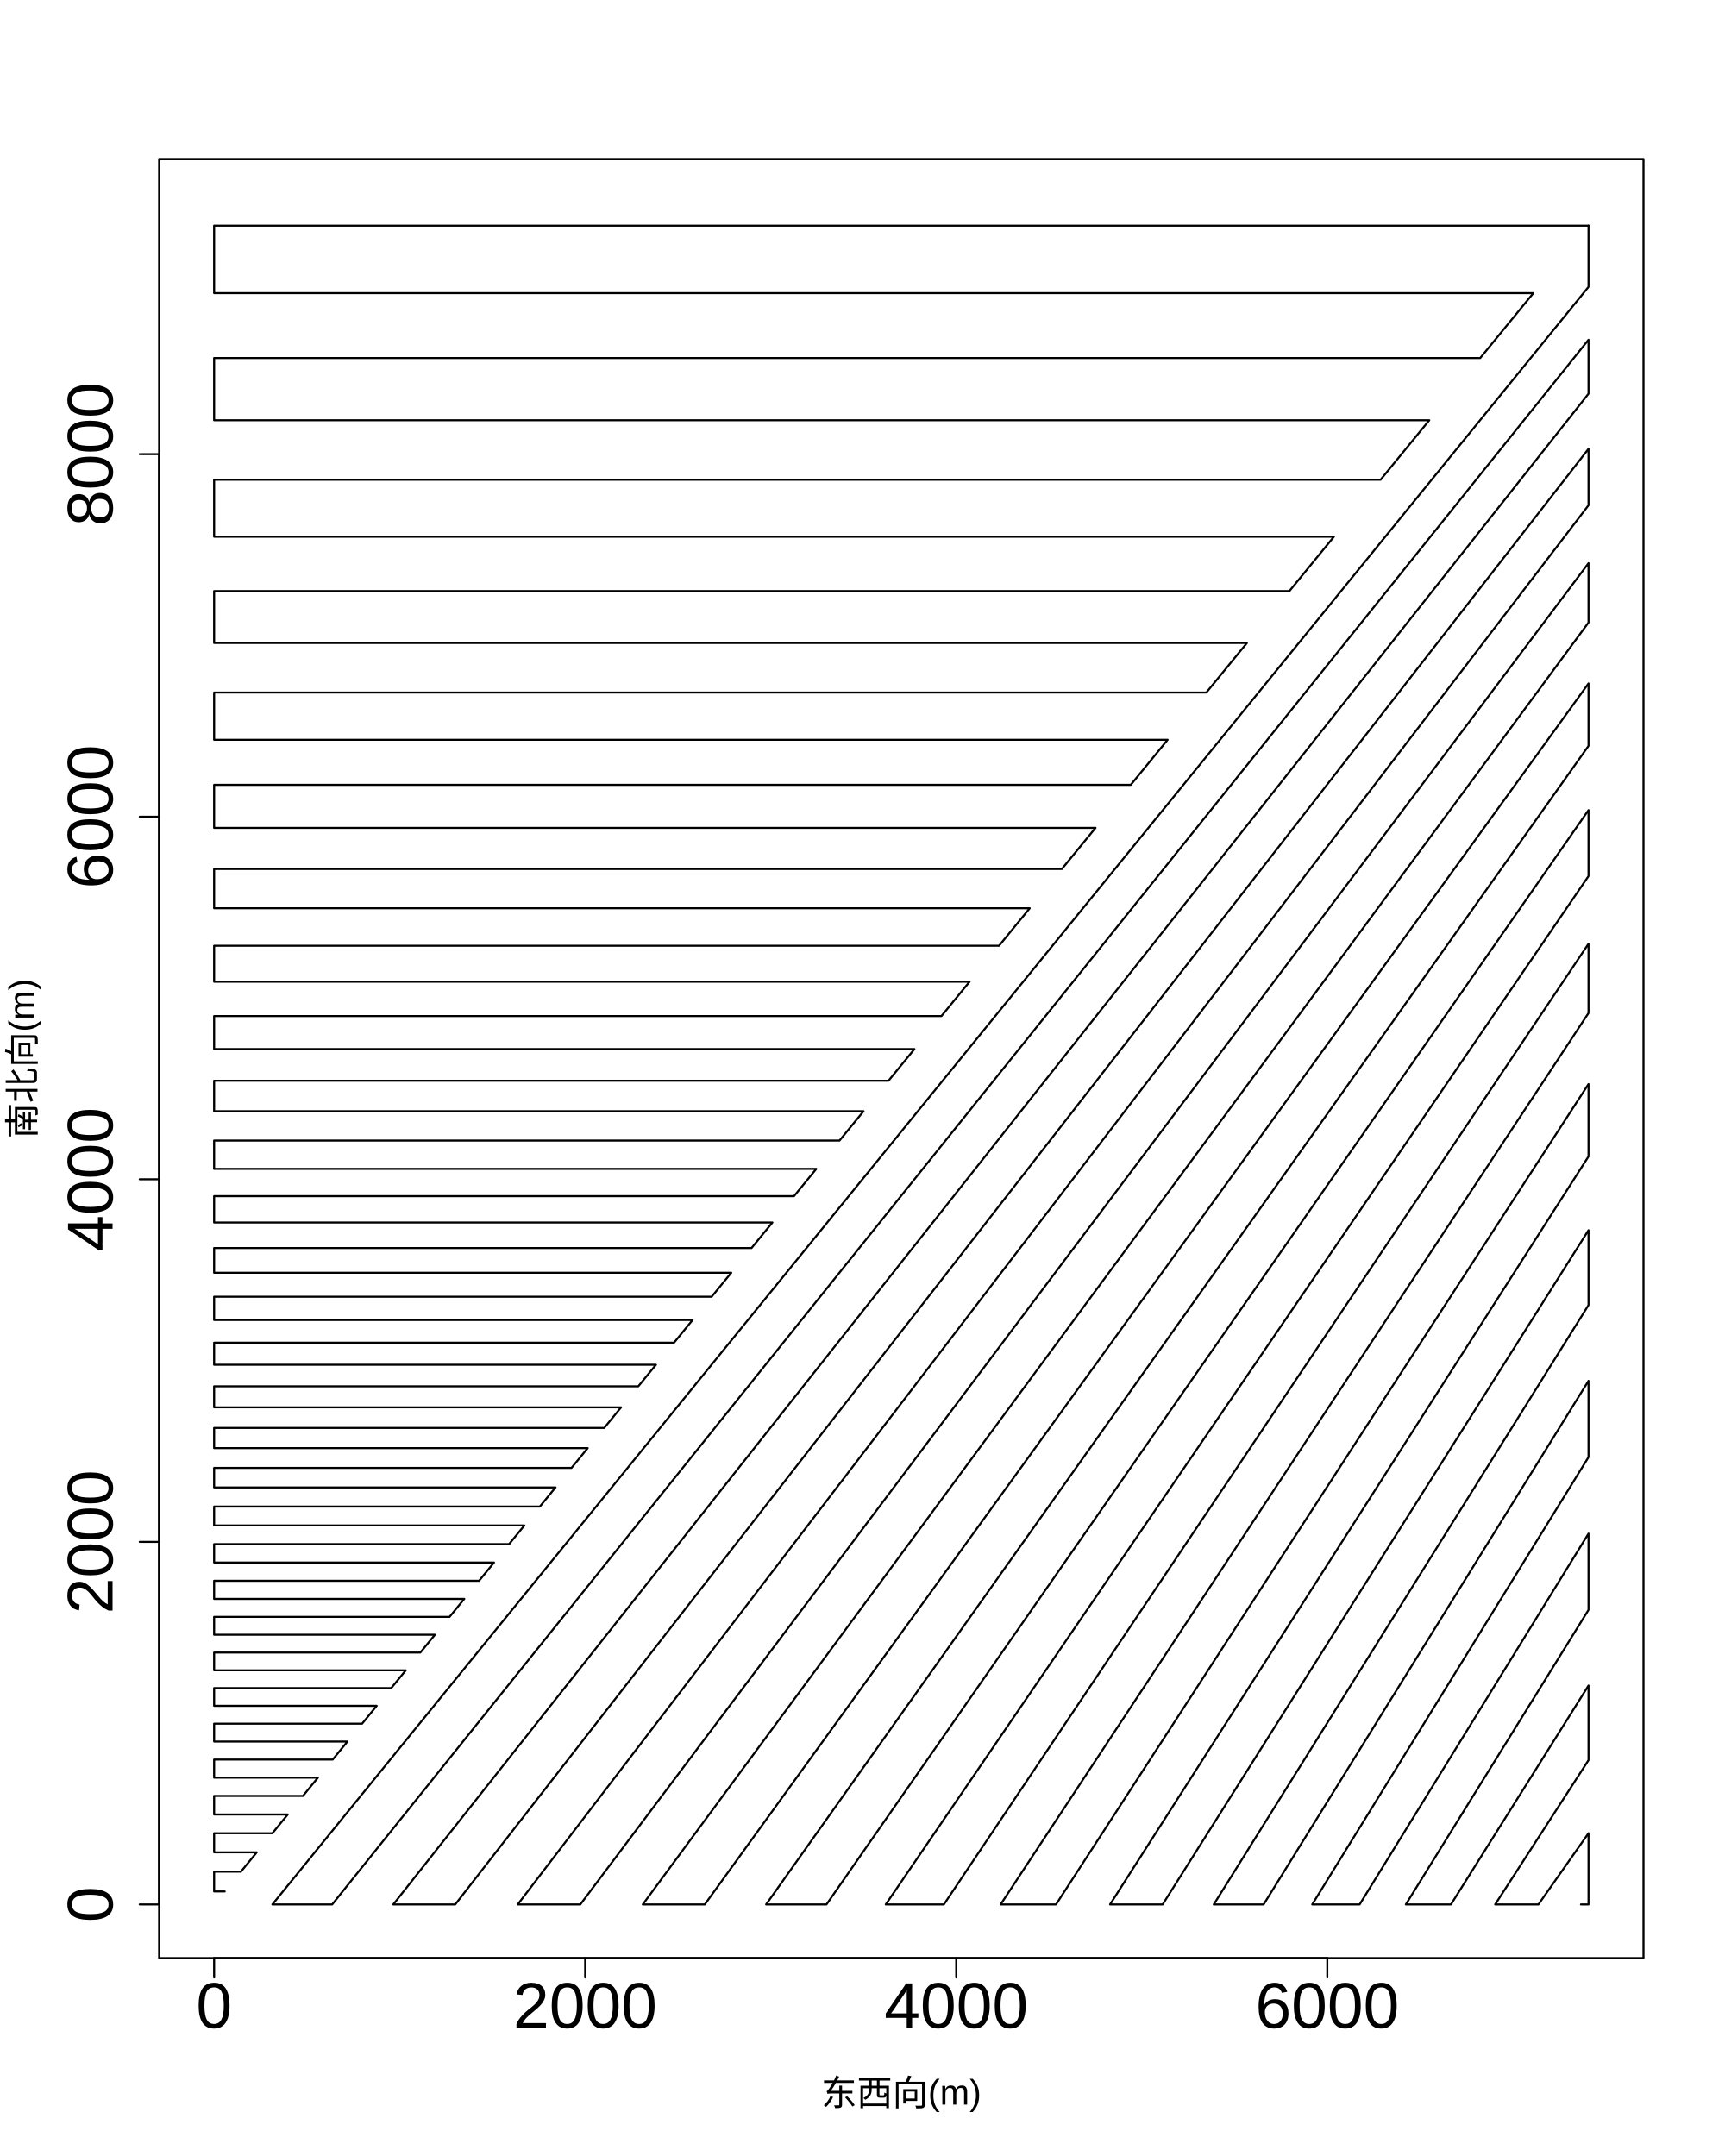
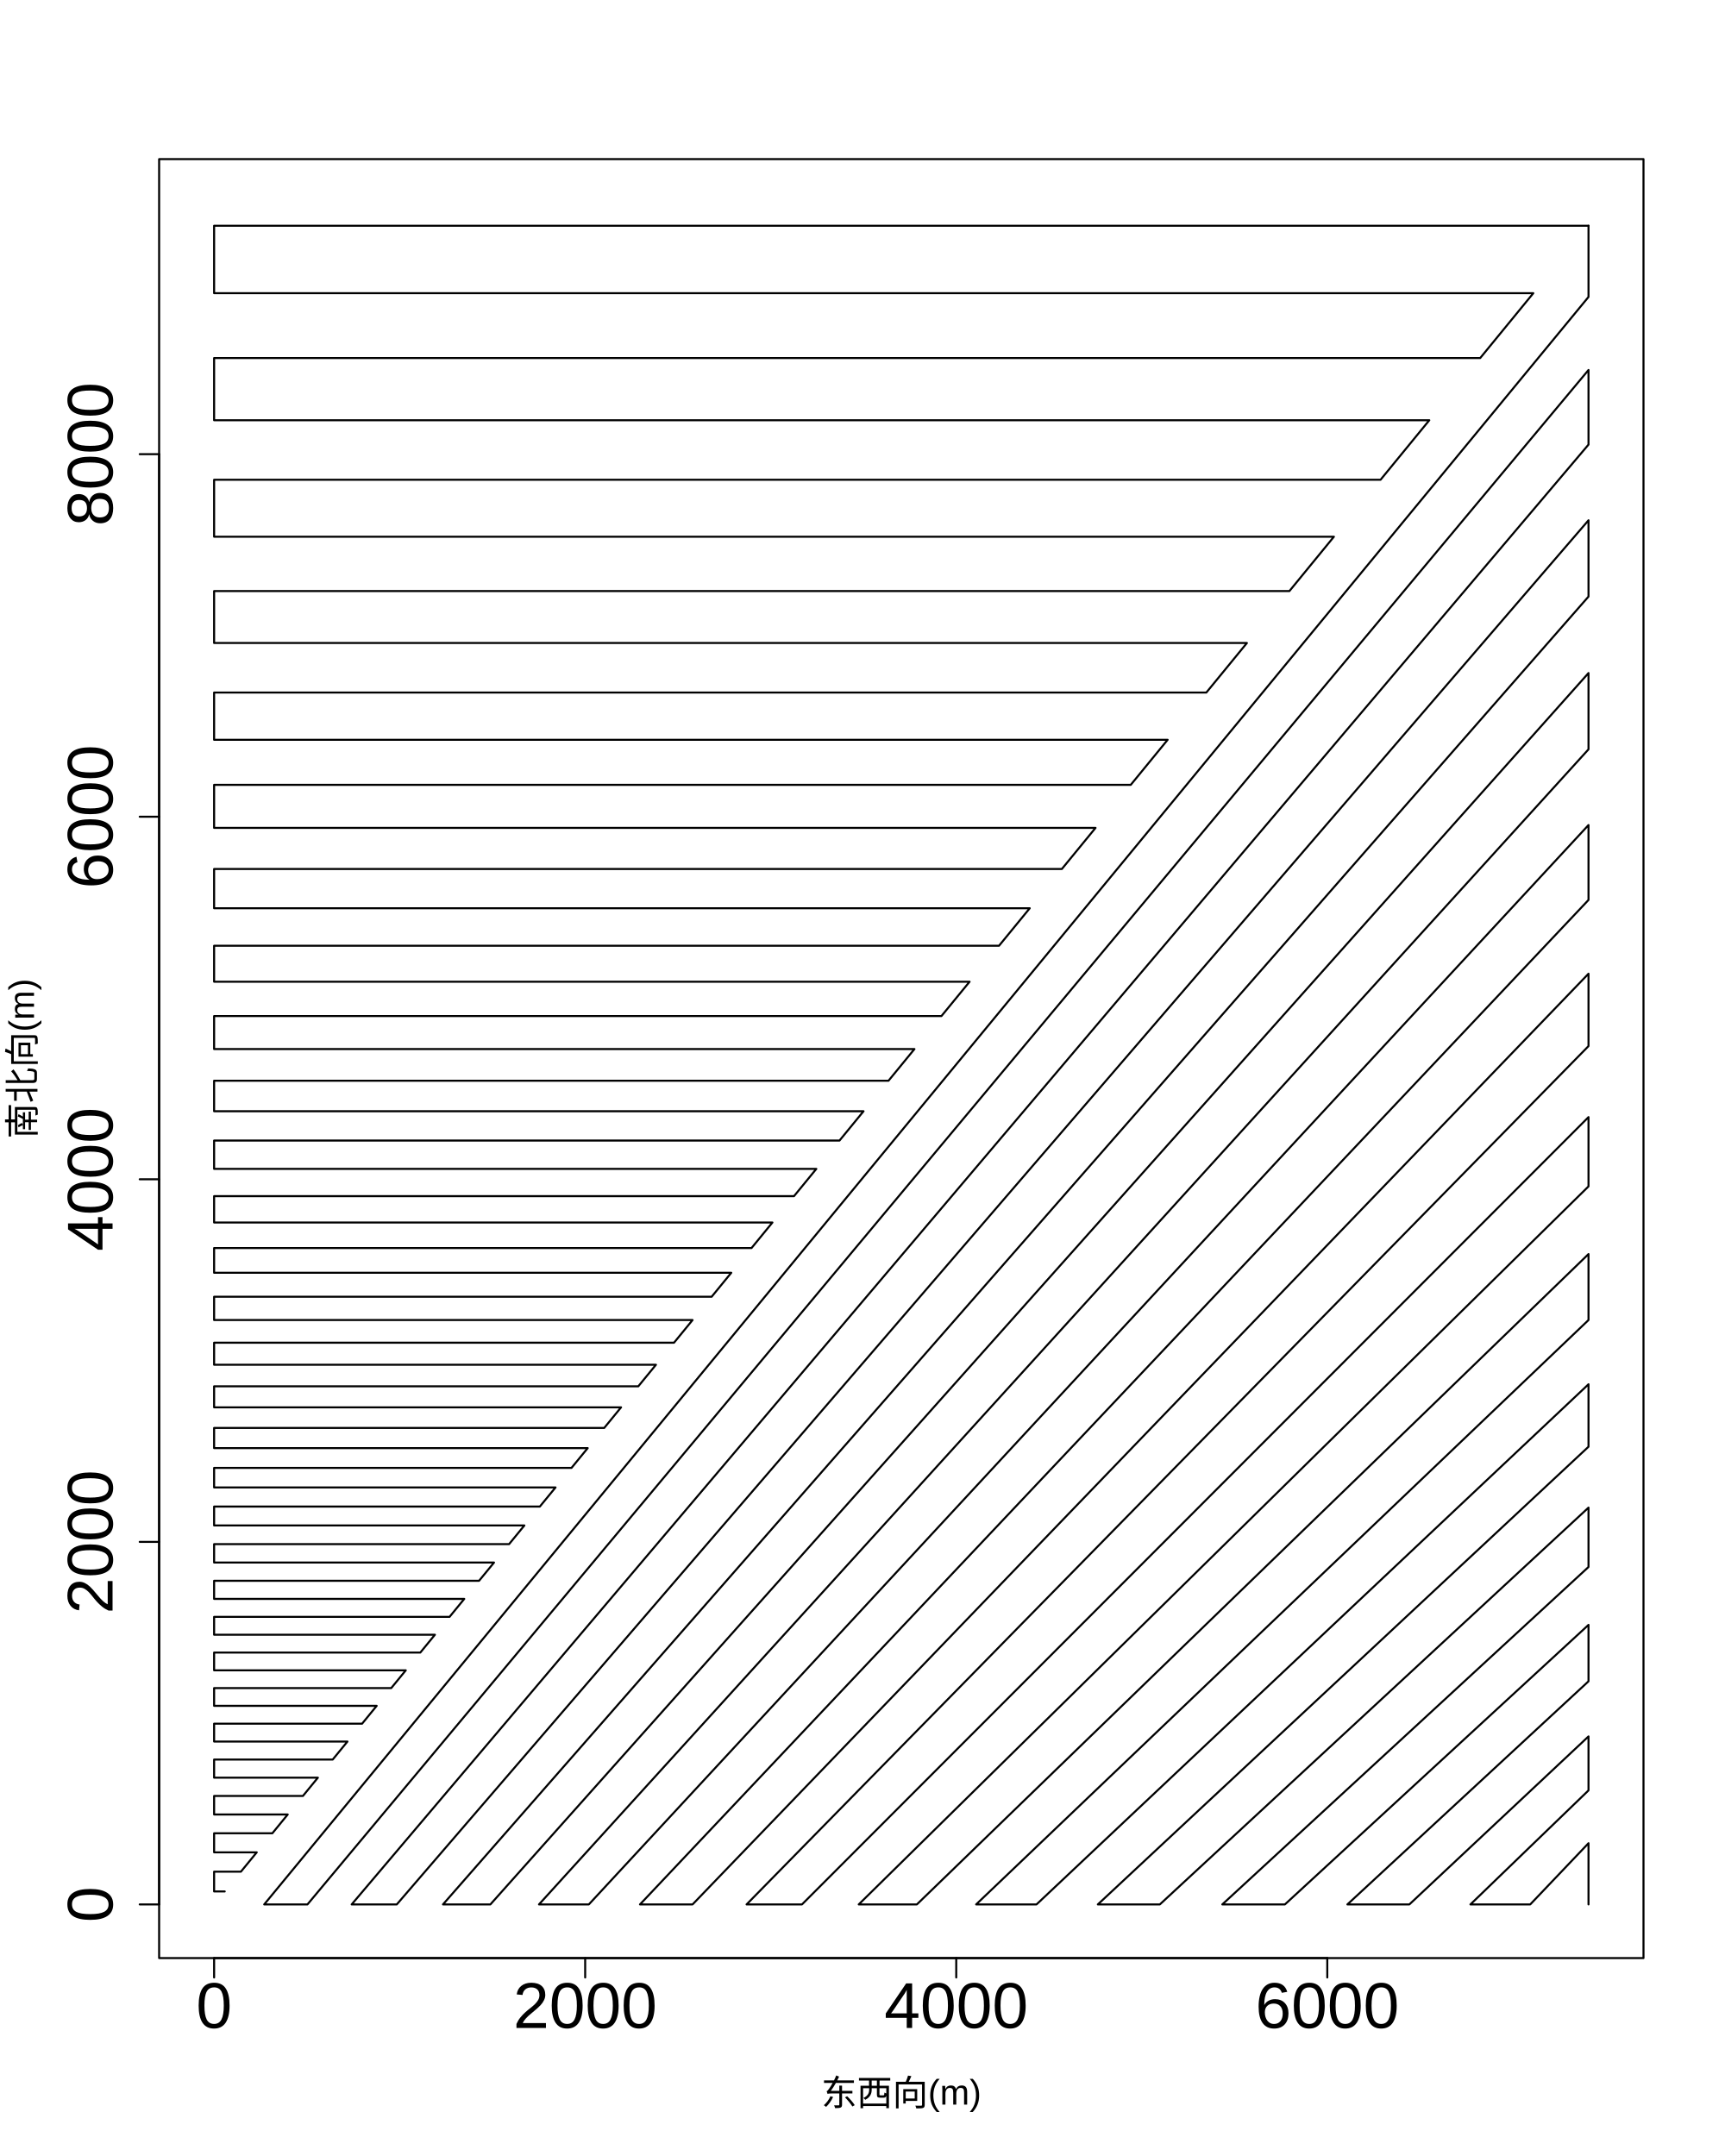
<svg xmlns="http://www.w3.org/2000/svg" class="httpgd" width="640.00" height="800.00" viewBox="0 0 640.00 800.00">
  <defs>
    <style type="text/css">
    .httpgd line, .httpgd polyline, .httpgd polygon, .httpgd path, .httpgd rect, .httpgd circle {
      fill: none;
      stroke: #000000;
      stroke-linecap: round;
      stroke-linejoin: round;
      stroke-miterlimit: 10.00;
    }
  </style>
    <clipPath id="c0">
      <rect x="0.00" y="0.00" width="640.00" height="800.00" />
    </clipPath>
    <clipPath id="c1">
      <rect x="59.04" y="59.04" width="550.72" height="667.52" />
    </clipPath>
    <clipPath id="c2">
      <rect x="0.00" y="0.00" width="640.00" height="800.00" />
    </clipPath>
    <clipPath id="c3">
      <rect x="59.04" y="59.04" width="550.72" height="667.52" />
    </clipPath>
  </defs>
  <rect width="100%" height="100%" style="stroke: none;fill: #FFFFFF;" />
  <g clip-path="url(#c0)">
</g>
  <g clip-path="url(#c1)">
    <polyline points="589.36,83.76 79.44,83.76 79.44,108.79 568.88,108.79 549.18,132.85 79.44,132.85 79.44,155.93 530.29,155.93 512.20,178.02 79.44,178.02 79.44,199.15 494.90,199.15 478.39,219.32 79.44,219.32 79.44,238.59 462.62,238.59 447.57,256.97 79.44,256.97 79.44,274.50 433.21,274.50 419.53,291.22 79.44,291.22 79.44,307.19 406.46,307.19 393.97,322.44 79.44,322.44 79.44,337.01 382.05,337.01 370.65,350.93 79.44,350.93 79.44,364.27 359.73,364.27 349.28,377.02 79.44,377.02 79.44,389.26 339.27,389.26 329.65,401.01 79.44,401.01 79.44,412.33 320.38,412.33 311.47,423.21 79.44,423.21 79.44,433.72 302.87,433.72 294.59,443.84 79.44,443.84 79.44,453.62 286.58,453.62 278.83,463.09 79.44,463.09 79.44,472.27 271.31,472.27 264.03,481.17 79.44,481.17 79.44,489.81 256.95,489.81 250.07,498.22 79.44,498.22 79.44,506.40 243.37,506.40 236.82,514.40 79.44,514.40 79.44,522.20 230.43,522.20 224.17,529.85 79.44,529.85 79.44,537.33 218.05,537.33 212.03,544.68 79.44,544.68 79.44,551.92 206.11,551.92 200.29,559.02 79.44,559.02 79.44,566.03 194.55,566.03 188.88,572.96 79.44,572.96 79.44,579.79 183.29,579.79 177.74,586.56 79.44,586.56 79.44,593.28 172.25,593.28 166.79,599.95 79.44,599.95 79.44,606.58 161.36,606.58 155.95,613.19 79.44,613.19 79.44,619.78 150.55,619.78 145.16,626.37 79.44,626.37 79.44,632.96 139.76,632.96 134.35,639.58 79.44,639.58 79.44,646.21 128.91,646.21 123.44,652.89 79.44,652.89 79.44,659.62 117.94,659.62 112.39,666.40 79.44,666.40 79.44,673.28 106.75,673.28 101.05,680.25 79.44,680.25 79.44,687.32 95.26,687.32 89.39,694.49 79.44,694.49 79.44,701.84 83.38,701.84" style="stroke-width: 0.75;" />
  </g>
  <g clip-path="url(#c2)">
    <line x1="79.44" y1="726.56" x2="492.44" y2="726.56" style="stroke-width: 0.75;" />
    <line x1="79.44" y1="726.56" x2="79.44" y2="733.76" style="stroke-width: 0.75;" />
    <line x1="217.11" y1="726.56" x2="217.11" y2="733.76" style="stroke-width: 0.75;" />
    <line x1="354.78" y1="726.56" x2="354.78" y2="733.76" style="stroke-width: 0.75;" />
    <line x1="492.44" y1="726.56" x2="492.44" y2="733.76" style="stroke-width: 0.75;" />
    <g>
      <text x="79.44" y="752.48" text-anchor="middle" style="font-family: Arial;font-size: 24.00px;" textLength="13.35px" lengthAdjust="spacingAndGlyphs">0</text>
    </g>
    <g>
      <text x="217.11" y="752.48" text-anchor="middle" style="font-family: Arial;font-size: 24.00px;" textLength="53.40px" lengthAdjust="spacingAndGlyphs">2000</text>
    </g>
    <g>
      <text x="354.78" y="752.48" text-anchor="middle" style="font-family: Arial;font-size: 24.00px;" textLength="53.40px" lengthAdjust="spacingAndGlyphs">4000</text>
    </g>
    <g>
      <text x="492.44" y="752.48" text-anchor="middle" style="font-family: Arial;font-size: 24.00px;" textLength="53.40px" lengthAdjust="spacingAndGlyphs">6000</text>
    </g>
    <line x1="59.04" y1="706.65" x2="59.04" y2="168.52" style="stroke-width: 0.75;" />
    <line x1="59.04" y1="706.65" x2="51.84" y2="706.65" style="stroke-width: 0.75;" />
    <line x1="59.04" y1="572.12" x2="51.84" y2="572.12" style="stroke-width: 0.75;" />
    <line x1="59.04" y1="437.58" x2="51.84" y2="437.58" style="stroke-width: 0.75;" />
    <line x1="59.04" y1="303.05" x2="51.84" y2="303.05" style="stroke-width: 0.75;" />
    <line x1="59.04" y1="168.52" x2="51.84" y2="168.52" style="stroke-width: 0.75;" />
    <g>
      <text transform="translate(41.76,706.65) rotate(-90.00)" text-anchor="middle" style="font-family: Arial;font-size: 24.00px;" textLength="13.35px" lengthAdjust="spacingAndGlyphs">0</text>
    </g>
    <g>
      <text transform="translate(41.76,572.12) rotate(-90.00)" text-anchor="middle" style="font-family: Arial;font-size: 24.00px;" textLength="53.40px" lengthAdjust="spacingAndGlyphs">2000</text>
    </g>
    <g>
      <text transform="translate(41.76,437.58) rotate(-90.00)" text-anchor="middle" style="font-family: Arial;font-size: 24.00px;" textLength="53.40px" lengthAdjust="spacingAndGlyphs">4000</text>
    </g>
    <g>
      <text transform="translate(41.76,303.05) rotate(-90.00)" text-anchor="middle" style="font-family: Arial;font-size: 24.00px;" textLength="53.40px" lengthAdjust="spacingAndGlyphs">6000</text>
    </g>
    <g>
      <text transform="translate(41.76,168.52) rotate(-90.00)" text-anchor="middle" style="font-family: Arial;font-size: 24.00px;" textLength="53.40px" lengthAdjust="spacingAndGlyphs">8000</text>
    </g>
    <polygon points="59.04,726.56 609.76,726.56 609.76,59.04 59.04,59.04" style="stroke-width: 0.75;" />
    <g>
      <text x="334.40" y="781.28" text-anchor="middle" style="font-family: Arial;font-size: 13.20px;" textLength="49.45px" lengthAdjust="spacingAndGlyphs">东西向(m)</text>
    </g>
    <g>
      <text transform="translate(12.96,392.80) rotate(-90.00)" text-anchor="middle" style="font-family: Arial;font-size: 13.20px;" textLength="49.45px" lengthAdjust="spacingAndGlyphs">南北向(m)</text>
    </g>
  </g>
  <g clip-path="url(#c3)">
-     <polyline points="589.36,83.76 589.36,106.47 101.06,706.65 123.25,706.65 589.36,126.07 589.36,146.10 145.91,706.65 168.90,706.65 589.36,166.55 589.36,187.49 192.08,706.65 215.31,706.65 589.36,208.97 589.36,231.00 238.48,706.65 261.49,706.65 589.36,253.60 589.36,276.77 284.24,706.65 306.64,706.65 589.36,300.60 589.36,325.08 328.63,706.65 350.20,706.65 589.36,350.19 589.36,375.90 371.25,706.65 391.81,706.65 589.36,402.25 589.36,429.11 411.85,706.65 431.36,706.65 589.36,456.48 589.36,484.27 450.33,706.65 468.83,706.65 589.36,512.37 589.36,540.68 486.86,706.65 504.45,706.65 589.36,569.05 589.36,597.36 521.59,706.65 538.33,706.65 589.36,625.44 589.36,653.13 554.73,706.65 570.78,706.65 589.36,680.23 589.36,706.65 586.55,706.65" style="stroke-width: 0.75;" />
+     <polyline points="589.36,83.76 589.36,110.18 98.02,706.65 114.07,706.65 589.36,137.28 589.36,164.97 130.47,706.65 147.21,706.65 589.36,193.05 589.36,221.36 164.35,706.65 181.94,706.65 589.36,249.74 589.36,278.04 199.97,706.65 218.47,706.65 589.36,306.14 589.36,333.93 237.44,706.65 256.95,706.65 589.36,361.30 589.36,388.16 276.99,706.65 297.55,706.65 589.36,414.51 589.36,440.22 318.60,706.65 340.17,706.65 589.36,465.33 589.36,489.81 362.16,706.65 384.56,706.65 589.36,513.64 589.36,536.82 407.31,706.65 430.32,706.65 589.36,559.41 589.36,581.44 453.49,706.65 476.72,706.65 589.36,602.92 589.36,623.86 499.90,706.65 522.89,706.65 589.36,644.31 589.36,664.34 545.55,706.65 567.74,706.65 589.36,683.94 589.36,703.21 589.36,706.65" style="stroke-width: 0.75;" />
  </g>
</svg>
